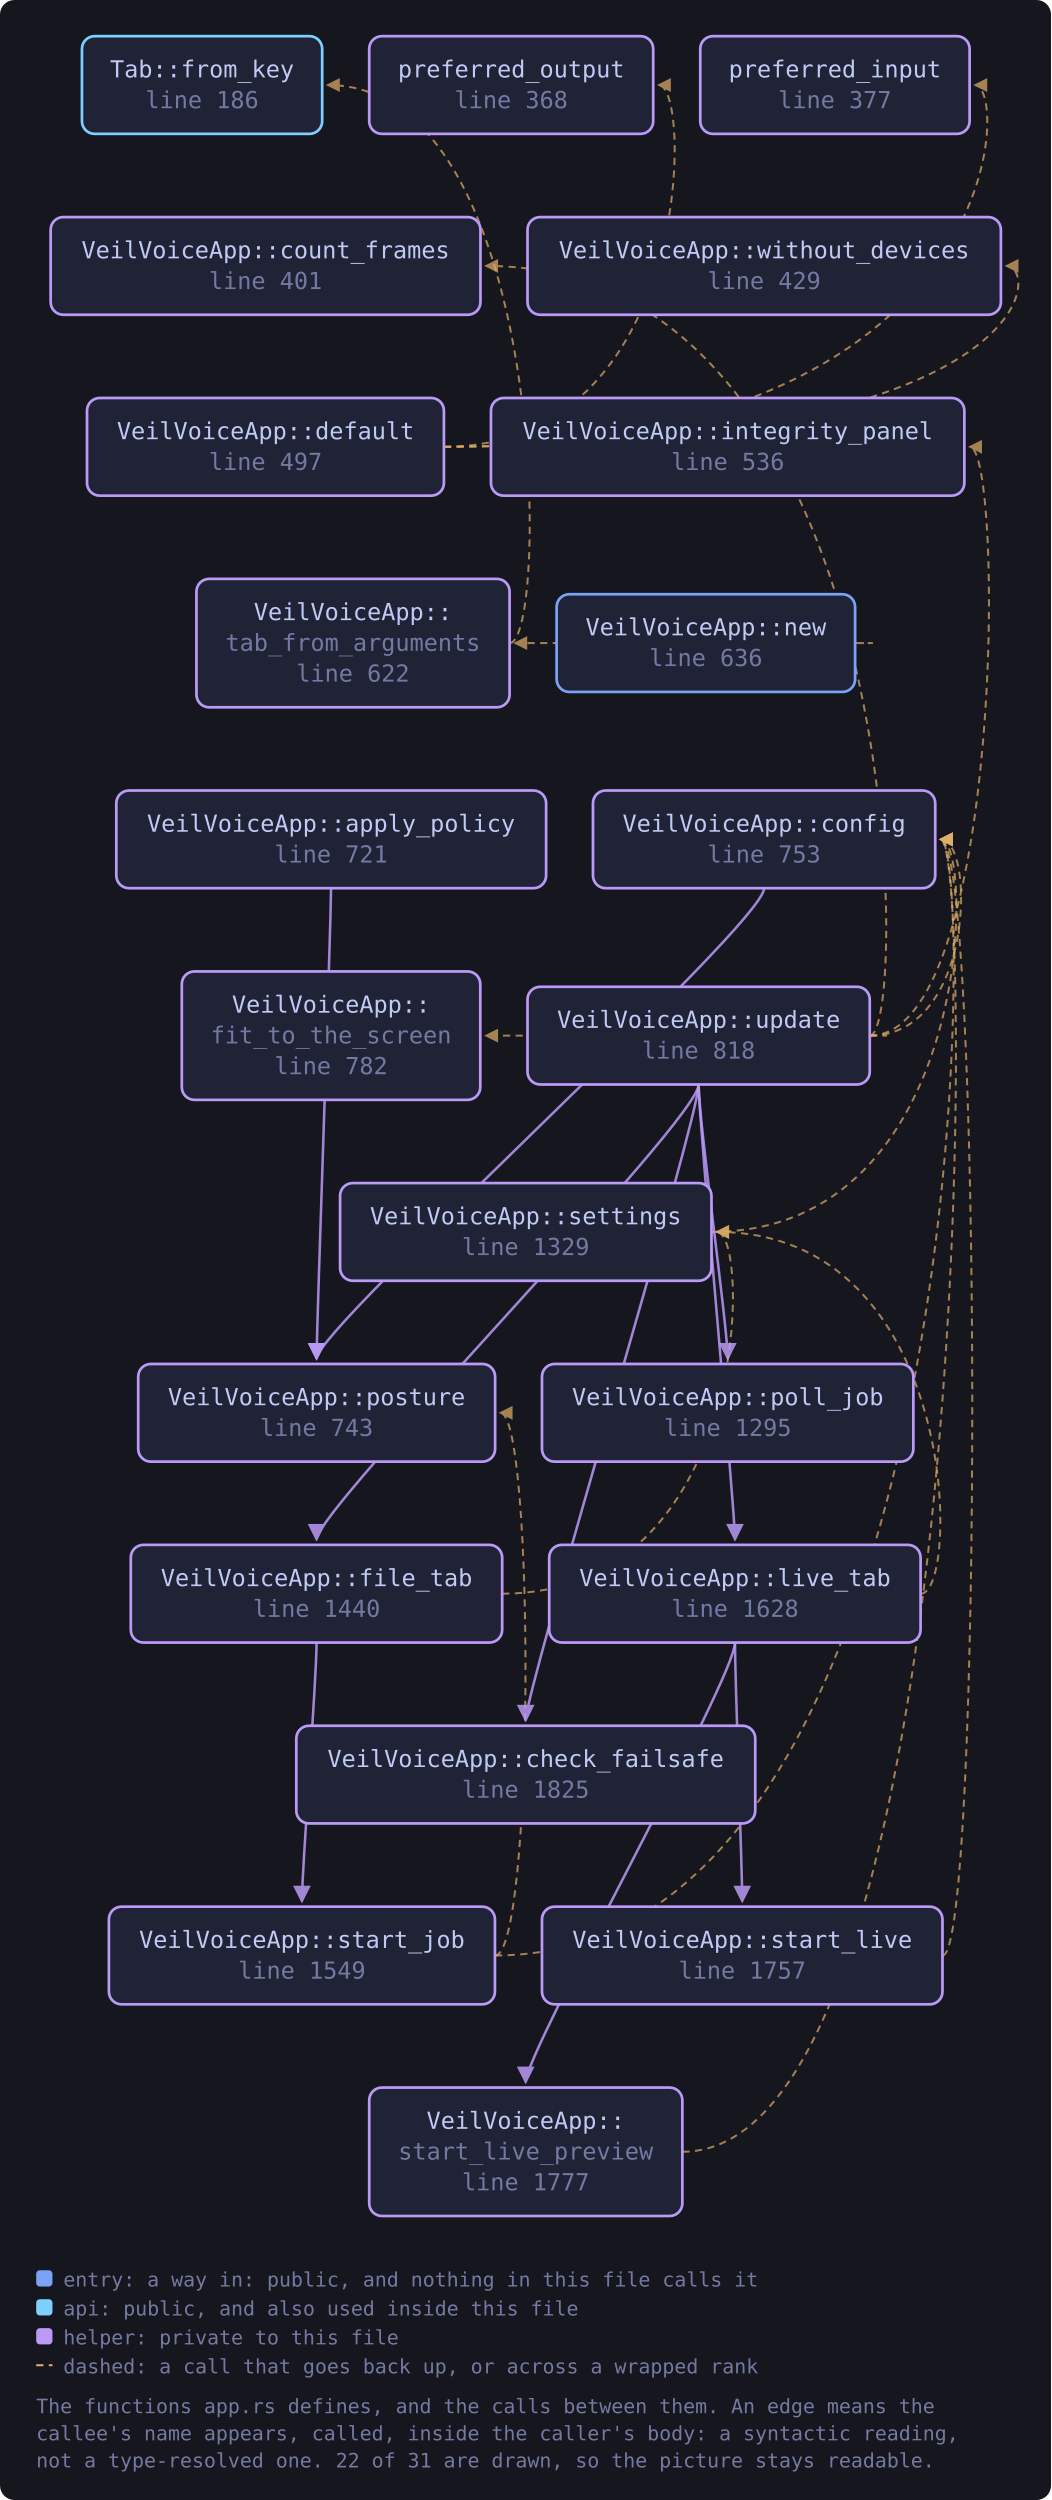
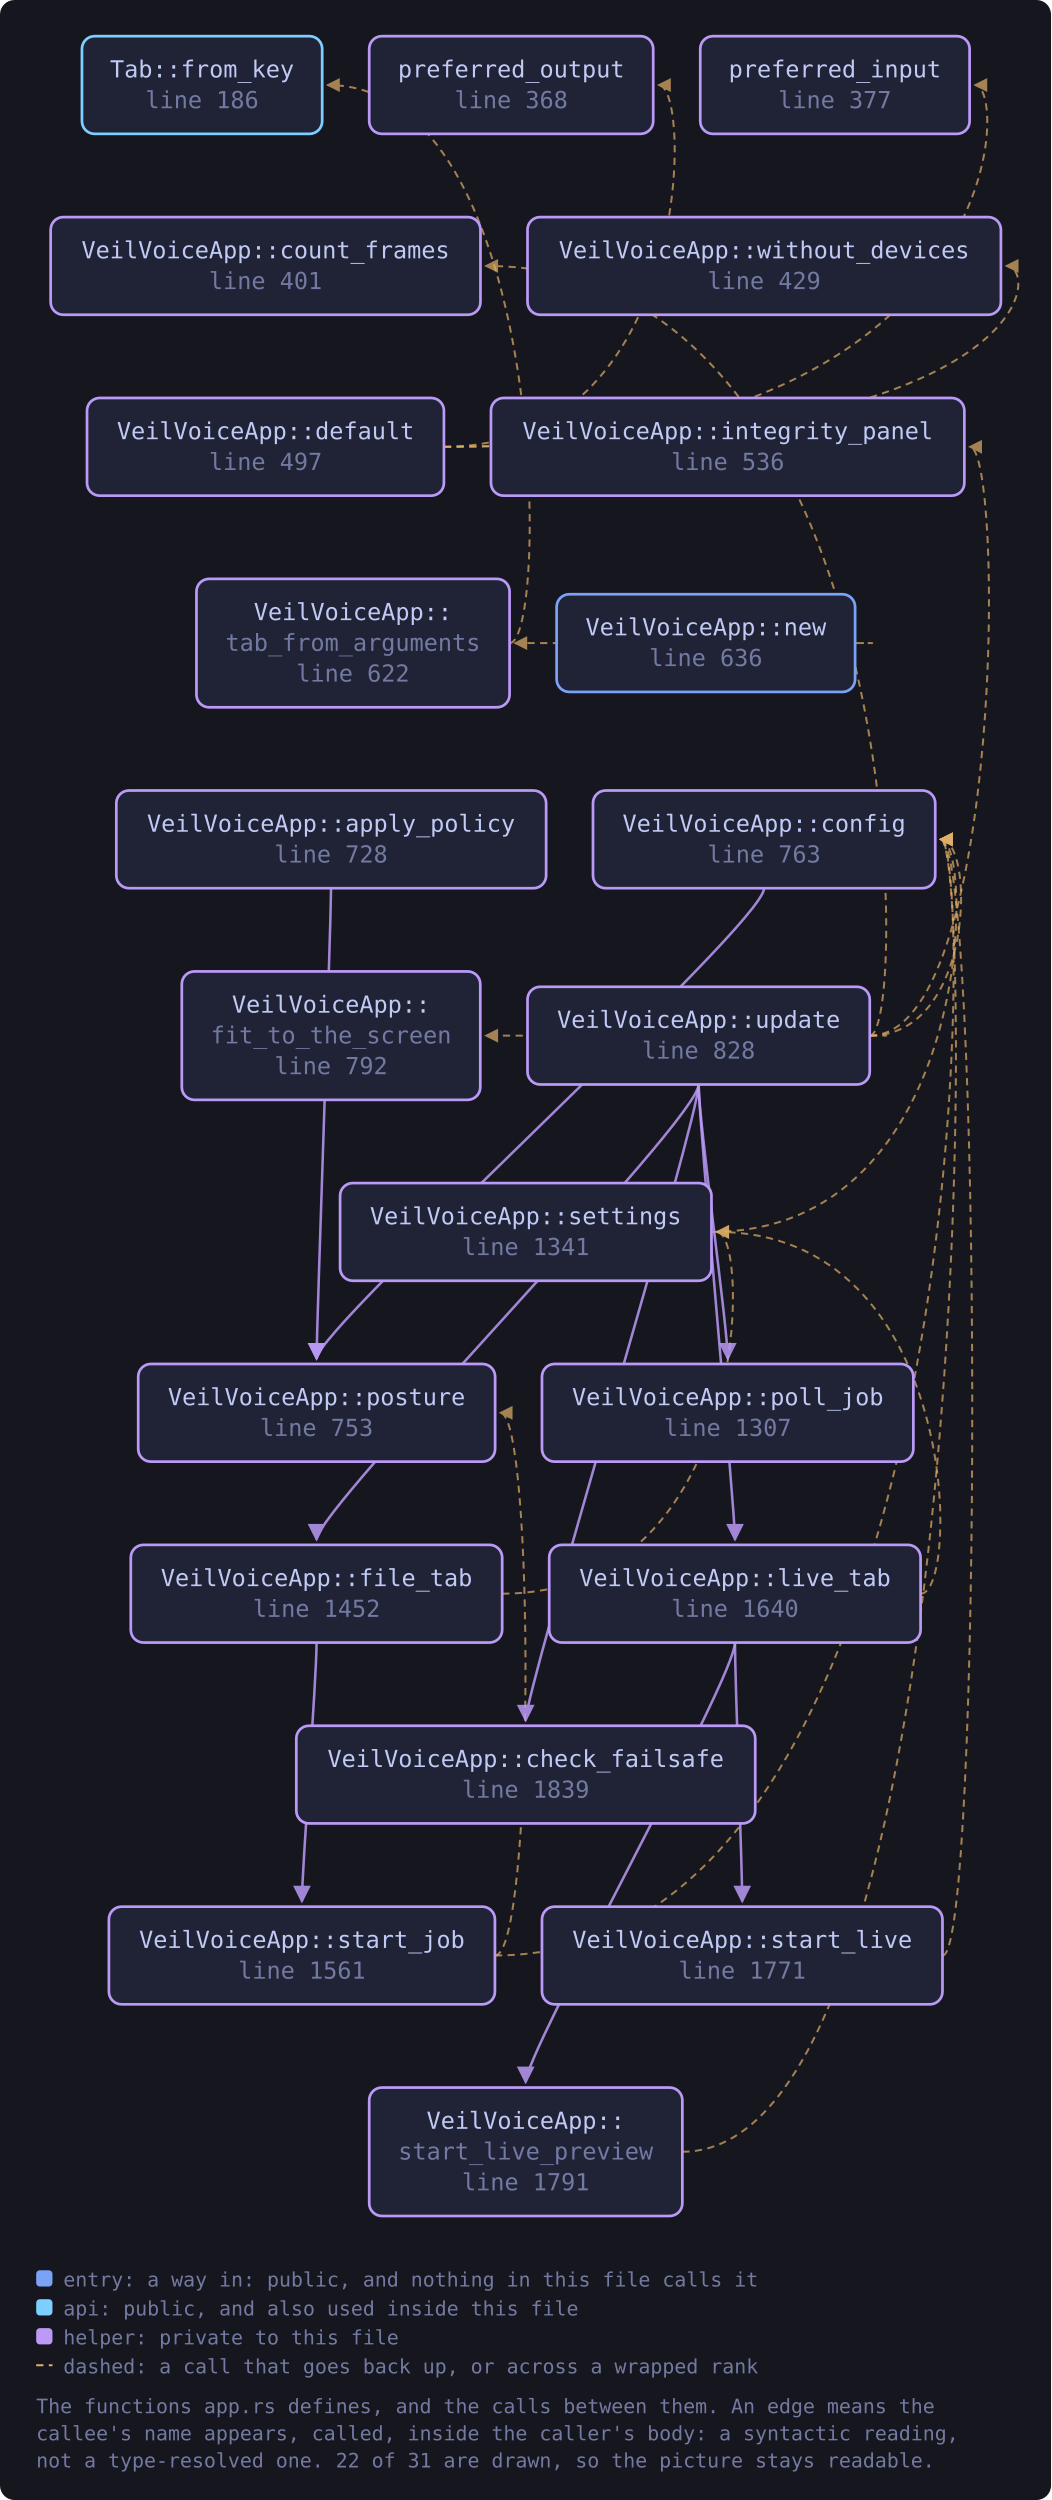
<svg xmlns="http://www.w3.org/2000/svg" viewBox="0 0 581 1382" width="581" height="1382" style="max-width:100%;height:auto" role="img" aria-label="flowchart">
  <defs>
    <marker id="a-muted" viewBox="0 0 8 8" refX="7" refY="4" markerWidth="7" markerHeight="7" orient="auto-start-reverse">
      <path d="M0 0 L8 4 L0 8 z" fill="var(--muted, #737aa2)" />
    </marker>
    <marker id="a-warn" viewBox="0 0 8 8" refX="7" refY="4" markerWidth="7" markerHeight="7" orient="auto-start-reverse">
      <path d="M0 0 L8 4 L0 8 z" fill="var(--warn, #e0af68)" />
    </marker>
    <marker id="a-accent" viewBox="0 0 8 8" refX="7" refY="4" markerWidth="7" markerHeight="7" orient="auto-start-reverse">
      <path d="M0 0 L8 4 L0 8 z" fill="var(--accent, #7aa2f7)" />
    </marker>
    <marker id="a-cyan" viewBox="0 0 8 8" refX="7" refY="4" markerWidth="7" markerHeight="7" orient="auto-start-reverse">
      <path d="M0 0 L8 4 L0 8 z" fill="var(--cyan, #7dcfff)" />
    </marker>
    <marker id="a-accent-2" viewBox="0 0 8 8" refX="7" refY="4" markerWidth="7" markerHeight="7" orient="auto-start-reverse">
      <path d="M0 0 L8 4 L0 8 z" fill="var(--accent-2, #bb9af7)" />
    </marker>
  </defs>
  <rect x="0" y="0" width="581" height="1382" fill="var(--bg-inset, #16161e)" rx="8" />
  <path d="M183.0 491.0 C 183.0 511.0, 175.0 734.0, 175.0 751.0" fill="none" stroke="var(--accent-2, #bb9af7)" stroke-width="1.4" opacity="0.85" marker-end="url(#a-accent-2)" />
  <path d="M422.4 491.0 C 422.4 511.0, 175.0 734.0, 175.0 751.0" fill="none" stroke="var(--accent-2, #bb9af7)" stroke-width="1.4" opacity="0.85" marker-end="url(#a-accent-2)" />
  <path d="M245.4 247.0 C 558.0 247.0, 558.0 47.0, 539.0 47.0" fill="none" stroke="var(--warn, #e0af68)" stroke-width="1.1" opacity="0.7" stroke-dasharray="4 3" marker-end="url(#a-warn)" />
  <path d="M245.4 247.0 C 383.1 247.0, 383.1 47.0, 364.1 47.0" fill="none" stroke="var(--warn, #e0af68)" stroke-width="1.1" opacity="0.7" stroke-dasharray="4 3" marker-end="url(#a-warn)" />
  <path d="M245.4 247.0 C 575.3 247.0, 575.3 147.0, 556.3 147.0" fill="none" stroke="var(--warn, #e0af68)" stroke-width="1.1" opacity="0.7" stroke-dasharray="4 3" marker-end="url(#a-warn)" />
  <path d="M277.6 881.0 C 415.3 881.0, 415.3 681.0, 396.3 681.0" fill="none" stroke="var(--warn, #e0af68)" stroke-width="1.1" opacity="0.7" stroke-dasharray="4 3" marker-end="url(#a-warn)" />
  <path d="M175.0 908.0 C 175.0 928.0, 166.9 1034.0, 166.9 1051.0" fill="none" stroke="var(--accent-2, #bb9af7)" stroke-width="1.4" opacity="0.85" marker-end="url(#a-accent-2)" />
  <path d="M509.0 881.0 C 531.0 881.0, 531.0 681.0, 396.3 681.0" fill="none" stroke="var(--warn, #e0af68)" stroke-width="1.1" opacity="0.7" stroke-dasharray="4 3" marker-end="url(#a-warn)" />
  <path d="M406.3 908.0 C 406.3 928.0, 410.3 1034.0, 410.3 1051.0" fill="none" stroke="var(--accent-2, #bb9af7)" stroke-width="1.4" opacity="0.85" marker-end="url(#a-accent-2)" />
  <path d="M406.3 908.0 C 406.3 928.0, 290.6 1134.0, 290.6 1151.0" fill="none" stroke="var(--accent-2, #bb9af7)" stroke-width="1.4" opacity="0.85" marker-end="url(#a-accent-2)" />
  <path d="M472.7 355.5 C 494.7 355.5, 494.7 355.5, 284.7 355.5" fill="none" stroke="var(--warn, #e0af68)" stroke-width="1.1" opacity="0.7" stroke-dasharray="4 3" marker-end="url(#a-warn)" />
  <path d="M393.3 681.0 C 539.0 681.0, 539.0 464.0, 520.0 464.0" fill="none" stroke="var(--warn, #e0af68)" stroke-width="1.1" opacity="0.7" stroke-dasharray="4 3" marker-end="url(#a-warn)" />
  <path d="M273.6 1081.0 C 539.0 1081.0, 539.0 464.0, 520.0 464.0" fill="none" stroke="var(--warn, #e0af68)" stroke-width="1.1" opacity="0.7" stroke-dasharray="4 3" marker-end="url(#a-warn)" />
  <path d="M273.6 1081.0 C 295.6 1081.0, 295.6 781.0, 276.6 781.0" fill="none" stroke="var(--warn, #e0af68)" stroke-width="1.1" opacity="0.7" stroke-dasharray="4 3" marker-end="url(#a-warn)" />
  <path d="M521.1 1081.0 C 543.1 1081.0, 543.1 464.0, 520.0 464.0" fill="none" stroke="var(--warn, #e0af68)" stroke-width="1.1" opacity="0.7" stroke-dasharray="4 3" marker-end="url(#a-warn)" />
  <path d="M377.2 1189.5 C 539.0 1189.5, 539.0 464.0, 520.0 464.0" fill="none" stroke="var(--warn, #e0af68)" stroke-width="1.1" opacity="0.7" stroke-dasharray="4 3" marker-end="url(#a-warn)" />
  <path d="M281.7 355.5 C 303.7 355.5, 303.7 47.0, 181.1 47.0" fill="none" stroke="var(--warn, #e0af68)" stroke-width="1.1" opacity="0.7" stroke-dasharray="4 3" marker-end="url(#a-warn)" />
  <path d="M386.2 599.5 C 386.2 619.5, 290.6 934.0, 290.6 951.0" fill="none" stroke="var(--accent-2, #bb9af7)" stroke-width="1.4" opacity="0.85" marker-end="url(#a-accent-2)" />
  <path d="M480.8 572.5 C 539.0 572.5, 539.0 464.0, 520.0 464.0" fill="none" stroke="var(--warn, #e0af68)" stroke-width="1.1" opacity="0.7" stroke-dasharray="4 3" marker-end="url(#a-warn)" />
  <path d="M480.8 572.5 C 502.8 572.5, 502.8 147.0, 268.6 147.0" fill="none" stroke="var(--warn, #e0af68)" stroke-width="1.1" opacity="0.7" stroke-dasharray="4 3" marker-end="url(#a-warn)" />
  <path d="M386.2 599.5 C 386.2 619.5, 175.0 834.0, 175.0 851.0" fill="none" stroke="var(--accent-2, #bb9af7)" stroke-width="1.4" opacity="0.85" marker-end="url(#a-accent-2)" />
  <path d="M480.8 572.5 C 502.8 572.5, 502.8 572.5, 268.6 572.5" fill="none" stroke="var(--warn, #e0af68)" stroke-width="1.1" opacity="0.7" stroke-dasharray="4 3" marker-end="url(#a-warn)" />
  <path d="M480.8 572.5 C 555.1 572.5, 555.1 247.0, 536.1 247.0" fill="none" stroke="var(--warn, #e0af68)" stroke-width="1.1" opacity="0.7" stroke-dasharray="4 3" marker-end="url(#a-warn)" />
  <path d="M386.2 599.5 C 386.2 619.5, 406.3 834.0, 406.3 851.0" fill="none" stroke="var(--accent-2, #bb9af7)" stroke-width="1.4" opacity="0.85" marker-end="url(#a-accent-2)" />
  <path d="M386.2 599.5 C 386.2 619.5, 402.3 734.0, 402.3 751.0" fill="none" stroke="var(--accent-2, #bb9af7)" stroke-width="1.4" opacity="0.85" marker-end="url(#a-accent-2)" />
  <a href="https://github.com/tilas01/veilvoice/blob/main/crates/veilvoice-gui/src/app.rs#L186" target="_blank" rel="noopener noreferrer">
    <rect x="45.3" y="20.0" width="132.8" height="54.0" rx="7" fill="var(--bg-soft, #1f2335)" stroke="var(--cyan, #7dcfff)" stroke-width="1.5" />
    <text x="111.7" y="42.8" font-family="ui-monospace, SFMono-Regular, Menlo, Consolas, monospace" font-size="13" fill="var(--fg, #c0caf5)" text-anchor="middle">Tab::from_key</text>
    <text x="111.7" y="59.8" font-family="ui-monospace, SFMono-Regular, Menlo, Consolas, monospace" font-size="13" fill="var(--muted, #737aa2)" text-anchor="middle">line 186</text>
  </a>
  <a href="https://github.com/tilas01/veilvoice/blob/main/crates/veilvoice-gui/src/app.rs#L368" target="_blank" rel="noopener noreferrer">
    <rect x="204.1" y="20.0" width="157.0" height="54.0" rx="7" fill="var(--bg-soft, #1f2335)" stroke="var(--accent-2, #bb9af7)" stroke-width="1.5" />
    <text x="282.6" y="42.8" font-family="ui-monospace, SFMono-Regular, Menlo, Consolas, monospace" font-size="13" fill="var(--fg, #c0caf5)" text-anchor="middle">preferred_output</text>
    <text x="282.6" y="59.8" font-family="ui-monospace, SFMono-Regular, Menlo, Consolas, monospace" font-size="13" fill="var(--muted, #737aa2)" text-anchor="middle">line 368</text>
  </a>
  <a href="https://github.com/tilas01/veilvoice/blob/main/crates/veilvoice-gui/src/app.rs#L377" target="_blank" rel="noopener noreferrer">
    <rect x="387.1" y="20.0" width="148.9" height="54.0" rx="7" fill="var(--bg-soft, #1f2335)" stroke="var(--accent-2, #bb9af7)" stroke-width="1.5" />
    <text x="461.5" y="42.8" font-family="ui-monospace, SFMono-Regular, Menlo, Consolas, monospace" font-size="13" fill="var(--fg, #c0caf5)" text-anchor="middle">preferred_input</text>
    <text x="461.5" y="59.8" font-family="ui-monospace, SFMono-Regular, Menlo, Consolas, monospace" font-size="13" fill="var(--muted, #737aa2)" text-anchor="middle">line 377</text>
  </a>
  <a href="https://github.com/tilas01/veilvoice/blob/main/crates/veilvoice-gui/src/app.rs#L401" target="_blank" rel="noopener noreferrer">
    <rect x="28.0" y="120.0" width="237.6" height="54.0" rx="7" fill="var(--bg-soft, #1f2335)" stroke="var(--accent-2, #bb9af7)" stroke-width="1.5" />
    <text x="146.8" y="142.8" font-family="ui-monospace, SFMono-Regular, Menlo, Consolas, monospace" font-size="13" fill="var(--fg, #c0caf5)" text-anchor="middle">VeilVoiceApp::count_frames</text>
    <text x="146.8" y="159.8" font-family="ui-monospace, SFMono-Regular, Menlo, Consolas, monospace" font-size="13" fill="var(--muted, #737aa2)" text-anchor="middle">line 401</text>
  </a>
  <a href="https://github.com/tilas01/veilvoice/blob/main/crates/veilvoice-gui/src/app.rs#L429" target="_blank" rel="noopener noreferrer">
    <rect x="291.6" y="120.0" width="261.7" height="54.0" rx="7" fill="var(--bg-soft, #1f2335)" stroke="var(--accent-2, #bb9af7)" stroke-width="1.5" />
    <text x="422.4" y="142.8" font-family="ui-monospace, SFMono-Regular, Menlo, Consolas, monospace" font-size="13" fill="var(--fg, #c0caf5)" text-anchor="middle">VeilVoiceApp::without_devices</text>
    <text x="422.4" y="159.8" font-family="ui-monospace, SFMono-Regular, Menlo, Consolas, monospace" font-size="13" fill="var(--muted, #737aa2)" text-anchor="middle">line 429</text>
  </a>
  <a href="https://github.com/tilas01/veilvoice/blob/main/crates/veilvoice-gui/src/app.rs#L497" target="_blank" rel="noopener noreferrer">
    <rect x="48.1" y="220.0" width="197.3" height="54.0" rx="7" fill="var(--bg-soft, #1f2335)" stroke="var(--accent-2, #bb9af7)" stroke-width="1.5" />
    <text x="146.8" y="242.8" font-family="ui-monospace, SFMono-Regular, Menlo, Consolas, monospace" font-size="13" fill="var(--fg, #c0caf5)" text-anchor="middle">VeilVoiceApp::default</text>
    <text x="146.8" y="259.8" font-family="ui-monospace, SFMono-Regular, Menlo, Consolas, monospace" font-size="13" fill="var(--muted, #737aa2)" text-anchor="middle">line 497</text>
  </a>
  <a href="https://github.com/tilas01/veilvoice/blob/main/crates/veilvoice-gui/src/app.rs#L536" target="_blank" rel="noopener noreferrer">
    <rect x="271.4" y="220.0" width="261.7" height="54.0" rx="7" fill="var(--bg-soft, #1f2335)" stroke="var(--accent-2, #bb9af7)" stroke-width="1.5" />
    <text x="402.3" y="242.8" font-family="ui-monospace, SFMono-Regular, Menlo, Consolas, monospace" font-size="13" fill="var(--fg, #c0caf5)" text-anchor="middle">VeilVoiceApp::integrity_panel</text>
    <text x="402.3" y="259.8" font-family="ui-monospace, SFMono-Regular, Menlo, Consolas, monospace" font-size="13" fill="var(--muted, #737aa2)" text-anchor="middle">line 536</text>
  </a>
  <a href="https://github.com/tilas01/veilvoice/blob/main/crates/veilvoice-gui/src/app.rs#L622" target="_blank" rel="noopener noreferrer">
    <rect x="108.6" y="320.0" width="173.1" height="71.0" rx="7" fill="var(--bg-soft, #1f2335)" stroke="var(--accent-2, #bb9af7)" stroke-width="1.5" />
    <text x="195.1" y="342.8" font-family="ui-monospace, SFMono-Regular, Menlo, Consolas, monospace" font-size="13" fill="var(--fg, #c0caf5)" text-anchor="middle">VeilVoiceApp::</text>
    <text x="195.1" y="359.8" font-family="ui-monospace, SFMono-Regular, Menlo, Consolas, monospace" font-size="13" fill="var(--muted, #737aa2)" text-anchor="middle">tab_from_arguments</text>
    <text x="195.1" y="376.8" font-family="ui-monospace, SFMono-Regular, Menlo, Consolas, monospace" font-size="13" fill="var(--muted, #737aa2)" text-anchor="middle">line 622</text>
  </a>
  <a href="https://github.com/tilas01/veilvoice/blob/main/crates/veilvoice-gui/src/app.rs#L636" target="_blank" rel="noopener noreferrer">
    <rect x="307.7" y="328.5" width="165.0" height="54.0" rx="7" fill="var(--bg-soft, #1f2335)" stroke="var(--accent, #7aa2f7)" stroke-width="1.5" />
    <text x="390.2" y="351.2" font-family="ui-monospace, SFMono-Regular, Menlo, Consolas, monospace" font-size="13" fill="var(--fg, #c0caf5)" text-anchor="middle">VeilVoiceApp::new</text>
    <text x="390.2" y="368.2" font-family="ui-monospace, SFMono-Regular, Menlo, Consolas, monospace" font-size="13" fill="var(--muted, #737aa2)" text-anchor="middle">line 636</text>
  </a>
-   <a href="https://github.com/tilas01/veilvoice/blob/main/crates/veilvoice-gui/src/app.rs#L721" target="_blank" rel="noopener noreferrer">
+   <a href="https://github.com/tilas01/veilvoice/blob/main/crates/veilvoice-gui/src/app.rs#L728" target="_blank" rel="noopener noreferrer">
    <rect x="64.3" y="437.0" width="237.6" height="54.0" rx="7" fill="var(--bg-soft, #1f2335)" stroke="var(--accent-2, #bb9af7)" stroke-width="1.5" />
    <text x="183.0" y="459.8" font-family="ui-monospace, SFMono-Regular, Menlo, Consolas, monospace" font-size="13" fill="var(--fg, #c0caf5)" text-anchor="middle">VeilVoiceApp::apply_policy</text>
-     <text x="183.0" y="476.8" font-family="ui-monospace, SFMono-Regular, Menlo, Consolas, monospace" font-size="13" fill="var(--muted, #737aa2)" text-anchor="middle">line 721</text>
+     <text x="183.0" y="476.8" font-family="ui-monospace, SFMono-Regular, Menlo, Consolas, monospace" font-size="13" fill="var(--muted, #737aa2)" text-anchor="middle">line 728</text>
  </a>
-   <a href="https://github.com/tilas01/veilvoice/blob/main/crates/veilvoice-gui/src/app.rs#L743" target="_blank" rel="noopener noreferrer">
+   <a href="https://github.com/tilas01/veilvoice/blob/main/crates/veilvoice-gui/src/app.rs#L753" target="_blank" rel="noopener noreferrer">
    <rect x="76.4" y="754.0" width="197.3" height="54.0" rx="7" fill="var(--bg-soft, #1f2335)" stroke="var(--accent-2, #bb9af7)" stroke-width="1.5" />
    <text x="175.0" y="776.8" font-family="ui-monospace, SFMono-Regular, Menlo, Consolas, monospace" font-size="13" fill="var(--fg, #c0caf5)" text-anchor="middle">VeilVoiceApp::posture</text>
-     <text x="175.0" y="793.8" font-family="ui-monospace, SFMono-Regular, Menlo, Consolas, monospace" font-size="13" fill="var(--muted, #737aa2)" text-anchor="middle">line 743</text>
+     <text x="175.0" y="793.8" font-family="ui-monospace, SFMono-Regular, Menlo, Consolas, monospace" font-size="13" fill="var(--muted, #737aa2)" text-anchor="middle">line 753</text>
  </a>
-   <a href="https://github.com/tilas01/veilvoice/blob/main/crates/veilvoice-gui/src/app.rs#L753" target="_blank" rel="noopener noreferrer">
+   <a href="https://github.com/tilas01/veilvoice/blob/main/crates/veilvoice-gui/src/app.rs#L763" target="_blank" rel="noopener noreferrer">
    <rect x="327.8" y="437.0" width="189.2" height="54.0" rx="7" fill="var(--bg-soft, #1f2335)" stroke="var(--accent-2, #bb9af7)" stroke-width="1.5" />
    <text x="422.4" y="459.8" font-family="ui-monospace, SFMono-Regular, Menlo, Consolas, monospace" font-size="13" fill="var(--fg, #c0caf5)" text-anchor="middle">VeilVoiceApp::config</text>
-     <text x="422.4" y="476.8" font-family="ui-monospace, SFMono-Regular, Menlo, Consolas, monospace" font-size="13" fill="var(--muted, #737aa2)" text-anchor="middle">line 753</text>
+     <text x="422.4" y="476.8" font-family="ui-monospace, SFMono-Regular, Menlo, Consolas, monospace" font-size="13" fill="var(--muted, #737aa2)" text-anchor="middle">line 763</text>
  </a>
-   <a href="https://github.com/tilas01/veilvoice/blob/main/crates/veilvoice-gui/src/app.rs#L782" target="_blank" rel="noopener noreferrer">
+   <a href="https://github.com/tilas01/veilvoice/blob/main/crates/veilvoice-gui/src/app.rs#L792" target="_blank" rel="noopener noreferrer">
    <rect x="100.5" y="537.0" width="165.0" height="71.0" rx="7" fill="var(--bg-soft, #1f2335)" stroke="var(--accent-2, #bb9af7)" stroke-width="1.5" />
    <text x="183.0" y="559.8" font-family="ui-monospace, SFMono-Regular, Menlo, Consolas, monospace" font-size="13" fill="var(--fg, #c0caf5)" text-anchor="middle">VeilVoiceApp::</text>
    <text x="183.0" y="576.8" font-family="ui-monospace, SFMono-Regular, Menlo, Consolas, monospace" font-size="13" fill="var(--muted, #737aa2)" text-anchor="middle">fit_to_the_screen</text>
-     <text x="183.0" y="593.8" font-family="ui-monospace, SFMono-Regular, Menlo, Consolas, monospace" font-size="13" fill="var(--muted, #737aa2)" text-anchor="middle">line 782</text>
+     <text x="183.0" y="593.8" font-family="ui-monospace, SFMono-Regular, Menlo, Consolas, monospace" font-size="13" fill="var(--muted, #737aa2)" text-anchor="middle">line 792</text>
  </a>
-   <a href="https://github.com/tilas01/veilvoice/blob/main/crates/veilvoice-gui/src/app.rs#L818" target="_blank" rel="noopener noreferrer">
+   <a href="https://github.com/tilas01/veilvoice/blob/main/crates/veilvoice-gui/src/app.rs#L828" target="_blank" rel="noopener noreferrer">
    <rect x="291.6" y="545.5" width="189.2" height="54.0" rx="7" fill="var(--bg-soft, #1f2335)" stroke="var(--accent-2, #bb9af7)" stroke-width="1.5" />
    <text x="386.2" y="568.2" font-family="ui-monospace, SFMono-Regular, Menlo, Consolas, monospace" font-size="13" fill="var(--fg, #c0caf5)" text-anchor="middle">VeilVoiceApp::update</text>
-     <text x="386.2" y="585.2" font-family="ui-monospace, SFMono-Regular, Menlo, Consolas, monospace" font-size="13" fill="var(--muted, #737aa2)" text-anchor="middle">line 818</text>
+     <text x="386.2" y="585.2" font-family="ui-monospace, SFMono-Regular, Menlo, Consolas, monospace" font-size="13" fill="var(--muted, #737aa2)" text-anchor="middle">line 828</text>
  </a>
-   <a href="https://github.com/tilas01/veilvoice/blob/main/crates/veilvoice-gui/src/app.rs#L1295" target="_blank" rel="noopener noreferrer">
+   <a href="https://github.com/tilas01/veilvoice/blob/main/crates/veilvoice-gui/src/app.rs#L1307" target="_blank" rel="noopener noreferrer">
    <rect x="299.6" y="754.0" width="205.3" height="54.0" rx="7" fill="var(--bg-soft, #1f2335)" stroke="var(--accent-2, #bb9af7)" stroke-width="1.5" />
    <text x="402.3" y="776.8" font-family="ui-monospace, SFMono-Regular, Menlo, Consolas, monospace" font-size="13" fill="var(--fg, #c0caf5)" text-anchor="middle">VeilVoiceApp::poll_job</text>
-     <text x="402.3" y="793.8" font-family="ui-monospace, SFMono-Regular, Menlo, Consolas, monospace" font-size="13" fill="var(--muted, #737aa2)" text-anchor="middle">line 1295</text>
+     <text x="402.3" y="793.8" font-family="ui-monospace, SFMono-Regular, Menlo, Consolas, monospace" font-size="13" fill="var(--muted, #737aa2)" text-anchor="middle">line 1307</text>
  </a>
-   <a href="https://github.com/tilas01/veilvoice/blob/main/crates/veilvoice-gui/src/app.rs#L1329" target="_blank" rel="noopener noreferrer">
+   <a href="https://github.com/tilas01/veilvoice/blob/main/crates/veilvoice-gui/src/app.rs#L1341" target="_blank" rel="noopener noreferrer">
    <rect x="188.0" y="654.0" width="205.3" height="54.0" rx="7" fill="var(--bg-soft, #1f2335)" stroke="var(--accent-2, #bb9af7)" stroke-width="1.5" />
    <text x="290.6" y="676.8" font-family="ui-monospace, SFMono-Regular, Menlo, Consolas, monospace" font-size="13" fill="var(--fg, #c0caf5)" text-anchor="middle">VeilVoiceApp::settings</text>
-     <text x="290.6" y="693.8" font-family="ui-monospace, SFMono-Regular, Menlo, Consolas, monospace" font-size="13" fill="var(--muted, #737aa2)" text-anchor="middle">line 1329</text>
+     <text x="290.6" y="693.8" font-family="ui-monospace, SFMono-Regular, Menlo, Consolas, monospace" font-size="13" fill="var(--muted, #737aa2)" text-anchor="middle">line 1341</text>
  </a>
-   <a href="https://github.com/tilas01/veilvoice/blob/main/crates/veilvoice-gui/src/app.rs#L1440" target="_blank" rel="noopener noreferrer">
+   <a href="https://github.com/tilas01/veilvoice/blob/main/crates/veilvoice-gui/src/app.rs#L1452" target="_blank" rel="noopener noreferrer">
    <rect x="72.3" y="854.0" width="205.3" height="54.0" rx="7" fill="var(--bg-soft, #1f2335)" stroke="var(--accent-2, #bb9af7)" stroke-width="1.5" />
    <text x="175.0" y="876.8" font-family="ui-monospace, SFMono-Regular, Menlo, Consolas, monospace" font-size="13" fill="var(--fg, #c0caf5)" text-anchor="middle">VeilVoiceApp::file_tab</text>
-     <text x="175.0" y="893.8" font-family="ui-monospace, SFMono-Regular, Menlo, Consolas, monospace" font-size="13" fill="var(--muted, #737aa2)" text-anchor="middle">line 1440</text>
+     <text x="175.0" y="893.8" font-family="ui-monospace, SFMono-Regular, Menlo, Consolas, monospace" font-size="13" fill="var(--muted, #737aa2)" text-anchor="middle">line 1452</text>
  </a>
-   <a href="https://github.com/tilas01/veilvoice/blob/main/crates/veilvoice-gui/src/app.rs#L1549" target="_blank" rel="noopener noreferrer">
+   <a href="https://github.com/tilas01/veilvoice/blob/main/crates/veilvoice-gui/src/app.rs#L1561" target="_blank" rel="noopener noreferrer">
    <rect x="60.2" y="1054.0" width="213.4" height="54.0" rx="7" fill="var(--bg-soft, #1f2335)" stroke="var(--accent-2, #bb9af7)" stroke-width="1.5" />
    <text x="166.9" y="1076.8" font-family="ui-monospace, SFMono-Regular, Menlo, Consolas, monospace" font-size="13" fill="var(--fg, #c0caf5)" text-anchor="middle">VeilVoiceApp::start_job</text>
-     <text x="166.9" y="1093.8" font-family="ui-monospace, SFMono-Regular, Menlo, Consolas, monospace" font-size="13" fill="var(--muted, #737aa2)" text-anchor="middle">line 1549</text>
+     <text x="166.9" y="1093.8" font-family="ui-monospace, SFMono-Regular, Menlo, Consolas, monospace" font-size="13" fill="var(--muted, #737aa2)" text-anchor="middle">line 1561</text>
  </a>
-   <a href="https://github.com/tilas01/veilvoice/blob/main/crates/veilvoice-gui/src/app.rs#L1628" target="_blank" rel="noopener noreferrer">
+   <a href="https://github.com/tilas01/veilvoice/blob/main/crates/veilvoice-gui/src/app.rs#L1640" target="_blank" rel="noopener noreferrer">
    <rect x="303.6" y="854.0" width="205.3" height="54.0" rx="7" fill="var(--bg-soft, #1f2335)" stroke="var(--accent-2, #bb9af7)" stroke-width="1.5" />
    <text x="406.3" y="876.8" font-family="ui-monospace, SFMono-Regular, Menlo, Consolas, monospace" font-size="13" fill="var(--fg, #c0caf5)" text-anchor="middle">VeilVoiceApp::live_tab</text>
-     <text x="406.3" y="893.8" font-family="ui-monospace, SFMono-Regular, Menlo, Consolas, monospace" font-size="13" fill="var(--muted, #737aa2)" text-anchor="middle">line 1628</text>
+     <text x="406.3" y="893.8" font-family="ui-monospace, SFMono-Regular, Menlo, Consolas, monospace" font-size="13" fill="var(--muted, #737aa2)" text-anchor="middle">line 1640</text>
  </a>
-   <a href="https://github.com/tilas01/veilvoice/blob/main/crates/veilvoice-gui/src/app.rs#L1757" target="_blank" rel="noopener noreferrer">
+   <a href="https://github.com/tilas01/veilvoice/blob/main/crates/veilvoice-gui/src/app.rs#L1771" target="_blank" rel="noopener noreferrer">
    <rect x="299.6" y="1054.0" width="221.4" height="54.0" rx="7" fill="var(--bg-soft, #1f2335)" stroke="var(--accent-2, #bb9af7)" stroke-width="1.5" />
    <text x="410.3" y="1076.8" font-family="ui-monospace, SFMono-Regular, Menlo, Consolas, monospace" font-size="13" fill="var(--fg, #c0caf5)" text-anchor="middle">VeilVoiceApp::start_live</text>
-     <text x="410.3" y="1093.8" font-family="ui-monospace, SFMono-Regular, Menlo, Consolas, monospace" font-size="13" fill="var(--muted, #737aa2)" text-anchor="middle">line 1757</text>
+     <text x="410.3" y="1093.8" font-family="ui-monospace, SFMono-Regular, Menlo, Consolas, monospace" font-size="13" fill="var(--muted, #737aa2)" text-anchor="middle">line 1771</text>
  </a>
-   <a href="https://github.com/tilas01/veilvoice/blob/main/crates/veilvoice-gui/src/app.rs#L1777" target="_blank" rel="noopener noreferrer">
+   <a href="https://github.com/tilas01/veilvoice/blob/main/crates/veilvoice-gui/src/app.rs#L1791" target="_blank" rel="noopener noreferrer">
    <rect x="204.1" y="1154.0" width="173.1" height="71.0" rx="7" fill="var(--bg-soft, #1f2335)" stroke="var(--accent-2, #bb9af7)" stroke-width="1.5" />
    <text x="290.6" y="1176.8" font-family="ui-monospace, SFMono-Regular, Menlo, Consolas, monospace" font-size="13" fill="var(--fg, #c0caf5)" text-anchor="middle">VeilVoiceApp::</text>
    <text x="290.6" y="1193.8" font-family="ui-monospace, SFMono-Regular, Menlo, Consolas, monospace" font-size="13" fill="var(--muted, #737aa2)" text-anchor="middle">start_live_preview</text>
-     <text x="290.6" y="1210.8" font-family="ui-monospace, SFMono-Regular, Menlo, Consolas, monospace" font-size="13" fill="var(--muted, #737aa2)" text-anchor="middle">line 1777</text>
+     <text x="290.6" y="1210.8" font-family="ui-monospace, SFMono-Regular, Menlo, Consolas, monospace" font-size="13" fill="var(--muted, #737aa2)" text-anchor="middle">line 1791</text>
  </a>
-   <a href="https://github.com/tilas01/veilvoice/blob/main/crates/veilvoice-gui/src/app.rs#L1825" target="_blank" rel="noopener noreferrer">
+   <a href="https://github.com/tilas01/veilvoice/blob/main/crates/veilvoice-gui/src/app.rs#L1839" target="_blank" rel="noopener noreferrer">
    <rect x="163.8" y="954.0" width="253.7" height="54.0" rx="7" fill="var(--bg-soft, #1f2335)" stroke="var(--accent-2, #bb9af7)" stroke-width="1.5" />
    <text x="290.6" y="976.8" font-family="ui-monospace, SFMono-Regular, Menlo, Consolas, monospace" font-size="13" fill="var(--fg, #c0caf5)" text-anchor="middle">VeilVoiceApp::check_failsafe</text>
-     <text x="290.6" y="993.8" font-family="ui-monospace, SFMono-Regular, Menlo, Consolas, monospace" font-size="13" fill="var(--muted, #737aa2)" text-anchor="middle">line 1825</text>
+     <text x="290.6" y="993.8" font-family="ui-monospace, SFMono-Regular, Menlo, Consolas, monospace" font-size="13" fill="var(--muted, #737aa2)" text-anchor="middle">line 1839</text>
  </a>
  <rect x="20.0" y="1255.0" width="9" height="9" rx="2" fill="var(--accent, #7aa2f7)" />
  <text x="35.0" y="1264.0" font-family="ui-monospace, SFMono-Regular, Menlo, Consolas, monospace" font-size="11" fill="var(--muted, #737aa2)">entry: a way in: public, and nothing in this file calls it</text>
  <rect x="20.0" y="1271.0" width="9" height="9" rx="2" fill="var(--cyan, #7dcfff)" />
  <text x="35.0" y="1280.0" font-family="ui-monospace, SFMono-Regular, Menlo, Consolas, monospace" font-size="11" fill="var(--muted, #737aa2)">api: public, and also used inside this file</text>
  <rect x="20.0" y="1287.0" width="9" height="9" rx="2" fill="var(--accent-2, #bb9af7)" />
  <text x="35.0" y="1296.0" font-family="ui-monospace, SFMono-Regular, Menlo, Consolas, monospace" font-size="11" fill="var(--muted, #737aa2)">helper: private to this file</text>
  <path d="M20.0 1307.5 L29.0 1307.5" stroke="var(--warn, #e0af68)" stroke-width="1.1" stroke-dasharray="4 3" />
  <text x="35.0" y="1312.0" font-family="ui-monospace, SFMono-Regular, Menlo, Consolas, monospace" font-size="11" fill="var(--muted, #737aa2)">dashed: a call that goes back up, or across a wrapped rank</text>
  <text x="20.0" y="1334.0" font-family="ui-monospace, SFMono-Regular, Menlo, Consolas, monospace" font-size="11" fill="var(--muted, #737aa2)">The functions app.rs defines, and the calls between them. An edge means the</text>
  <text x="20.0" y="1349.0" font-family="ui-monospace, SFMono-Regular, Menlo, Consolas, monospace" font-size="11" fill="var(--muted, #737aa2)">callee's name appears, called, inside the caller's body: a syntactic reading,</text>
  <text x="20.0" y="1364.0" font-family="ui-monospace, SFMono-Regular, Menlo, Consolas, monospace" font-size="11" fill="var(--muted, #737aa2)">not a type-resolved one. 22 of 31 are drawn, so the picture stays readable.</text>
</svg>
